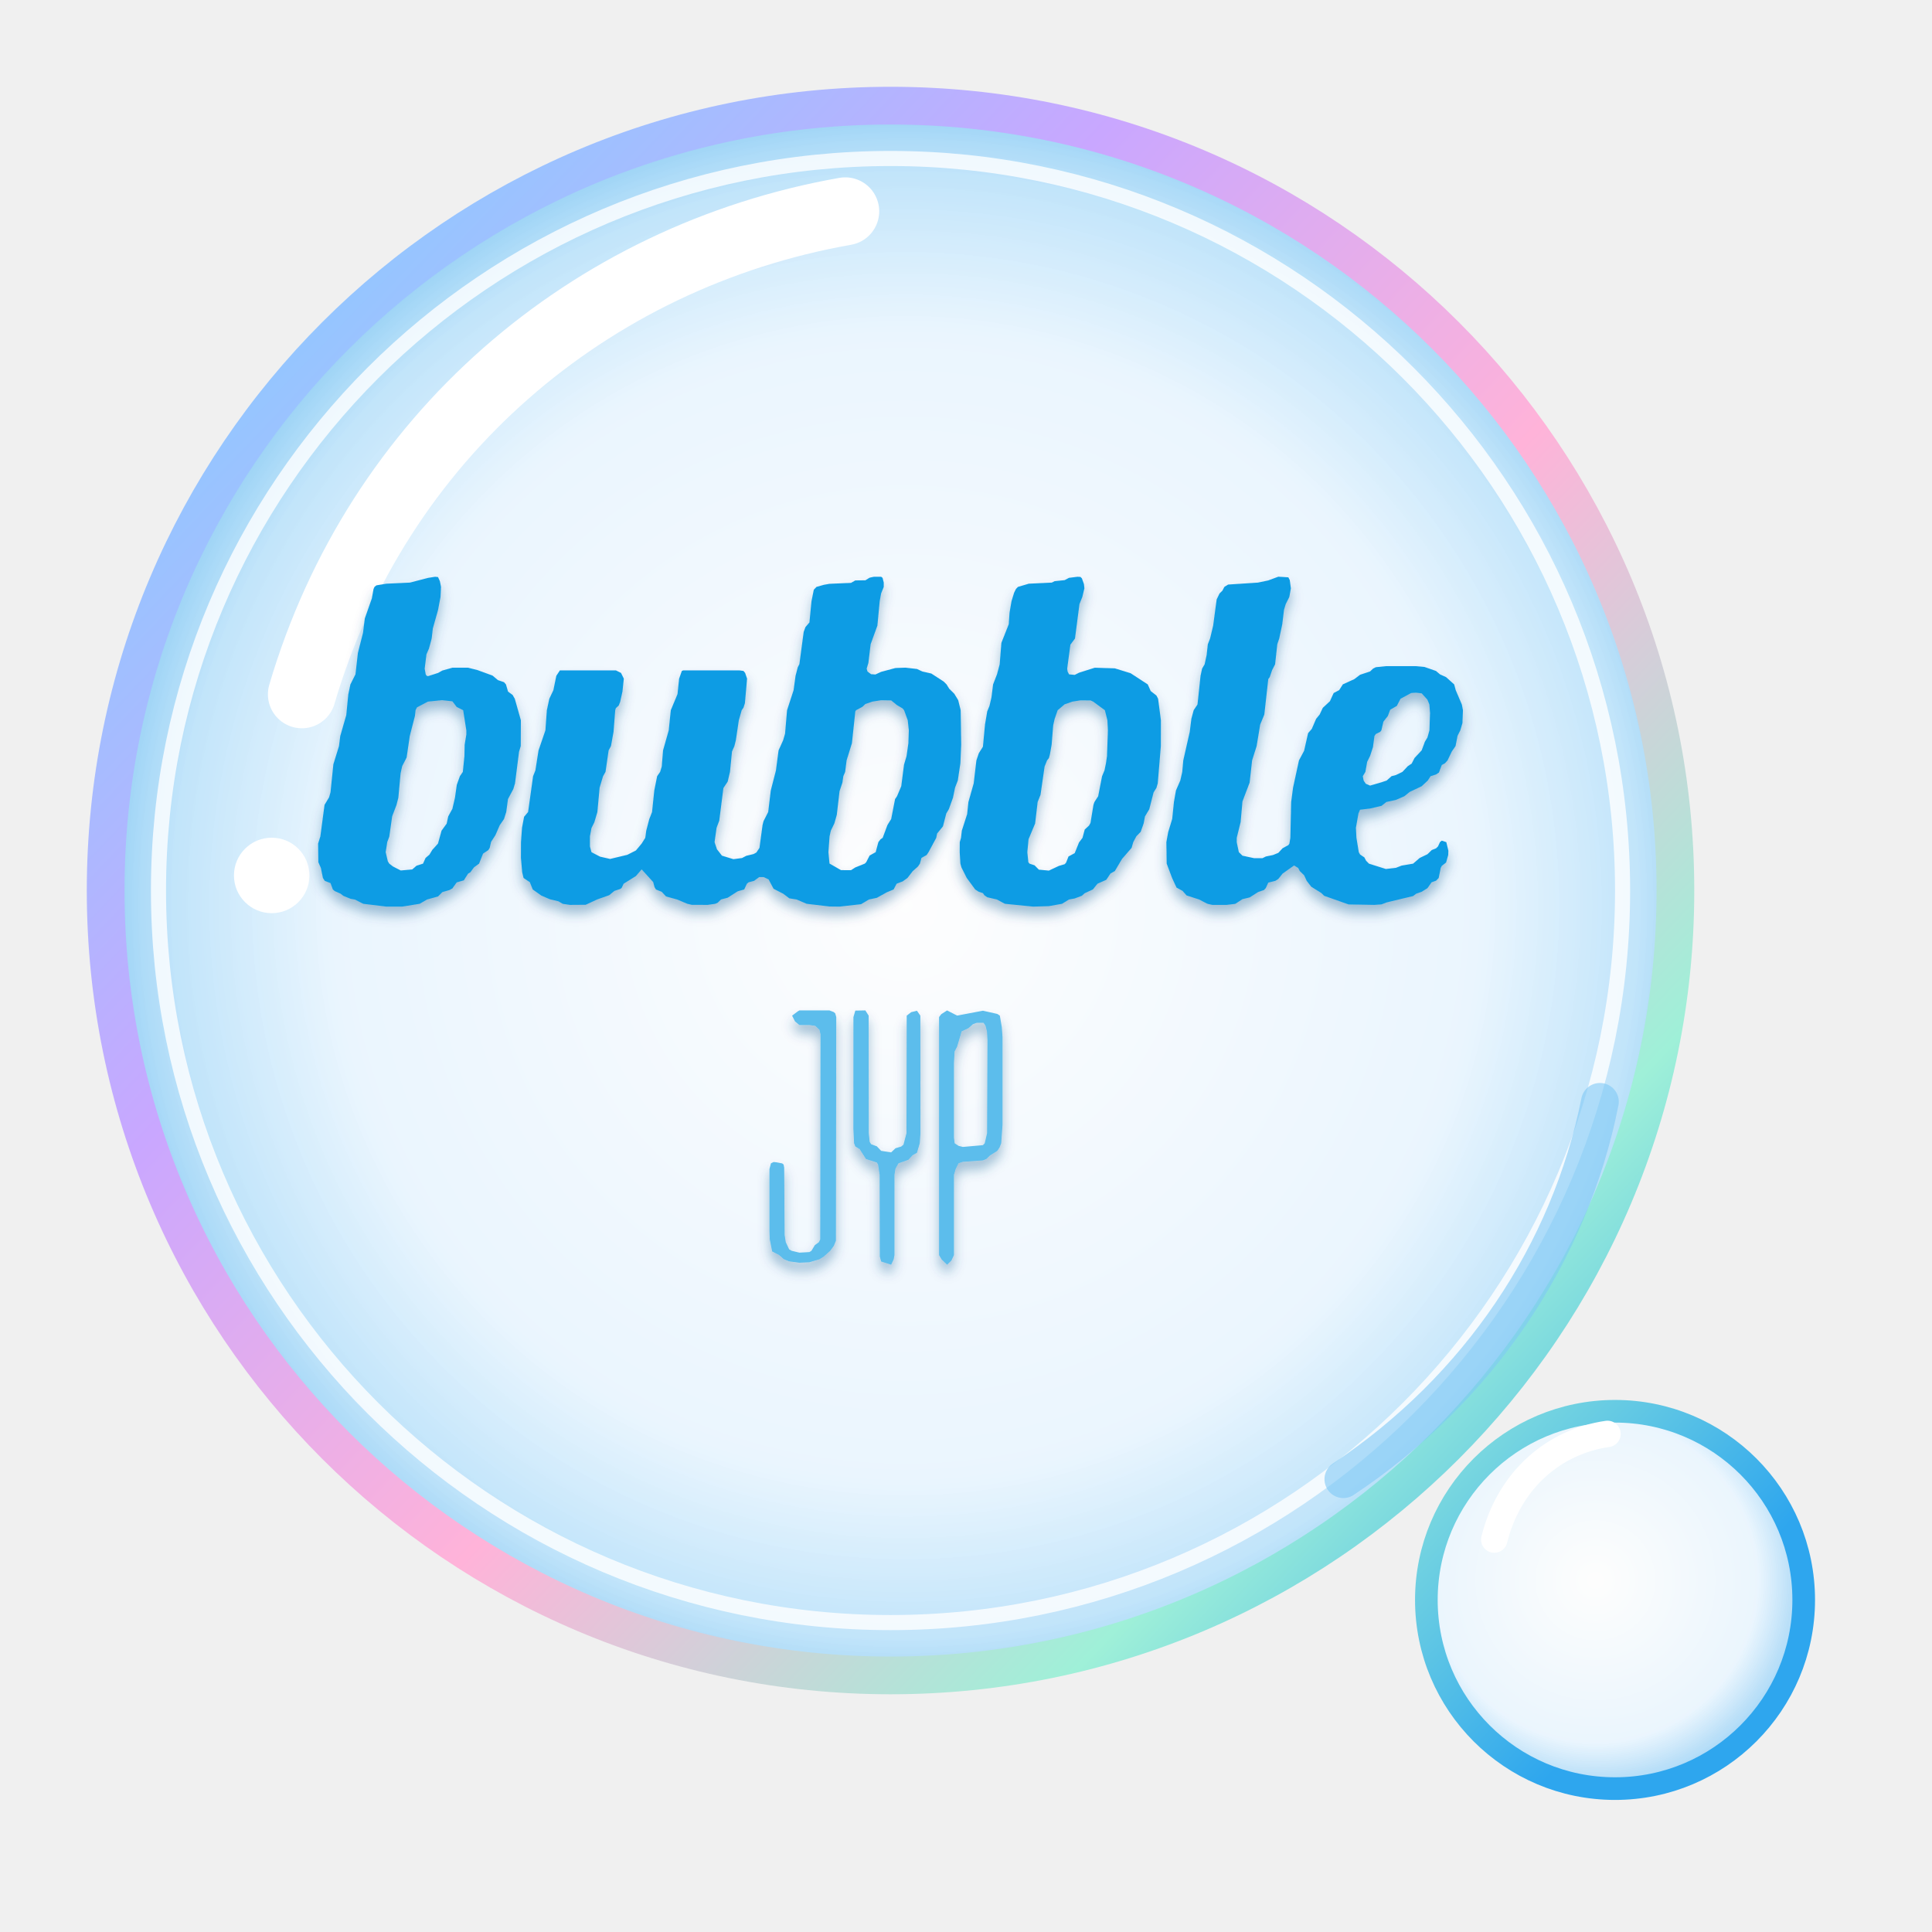
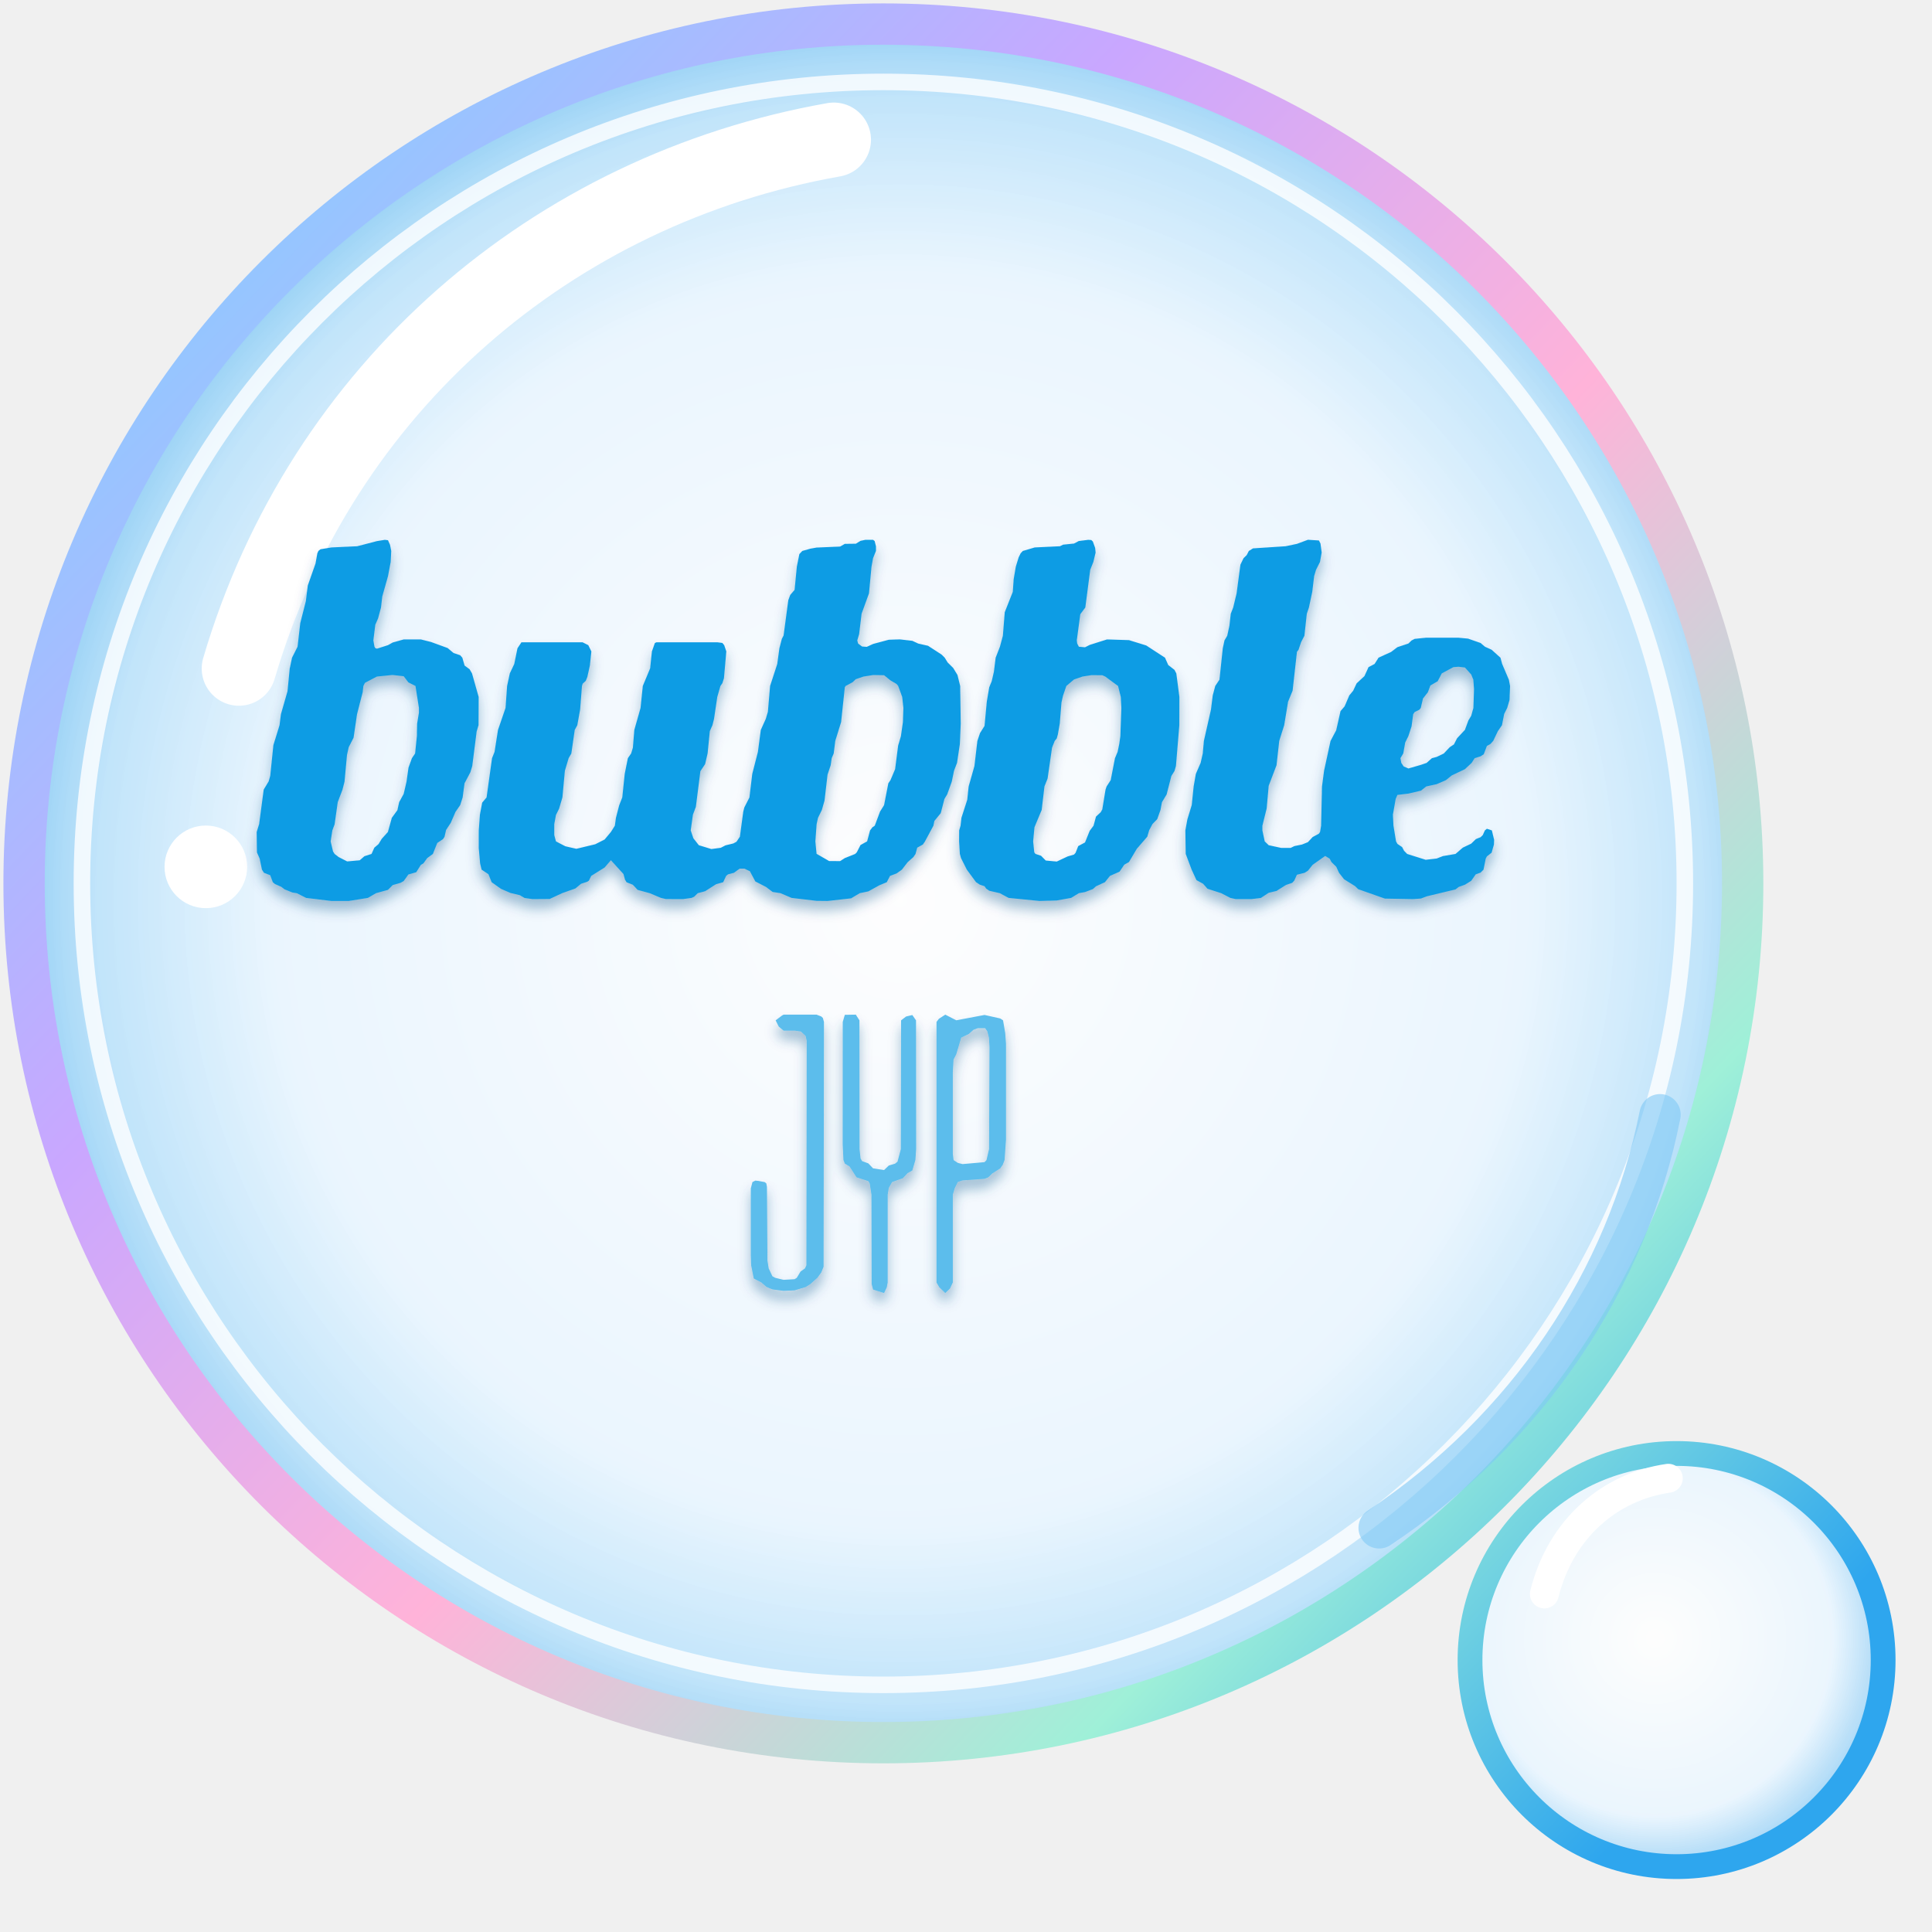
<svg xmlns="http://www.w3.org/2000/svg" width="256" height="256" viewBox="0 0 256 256">
-   <defs>
-     <radialGradient id="film" cx="120" cy="120" r="108" gradientUnits="userSpaceOnUse">
-       <stop offset="0" stop-color="#FFFFFF" stop-opacity="0.92" />
-       <stop offset="0.7" stop-color="#EAF6FF" stop-opacity="0.92" />
-       <stop offset="0.9" stop-color="#BFE4FB" stop-opacity="0.95" />
-       <stop offset="1" stop-color="#8CCBF3" stop-opacity="1" />
+   <g transform="translate(128 128) scale(1.09483) translate(-128 -128)">
+     <defs>
+       <radialGradient id="film" cx="120" cy="120" r="108" gradientUnits="userSpaceOnUse">
+         <stop offset="0" stop-color="#FFFFFF" stop-opacity="0.92" />
+         <stop offset="0.7" stop-color="#EAF6FF" stop-opacity="0.92" />
+         <stop offset="0.9" stop-color="#BFE4FB" stop-opacity="0.95" />
+         <stop offset="1" stop-color="#8CCBF3" stop-opacity="1" />
+       </radialGradient>
+       <linearGradient id="irid" x1="20" y1="30" x2="220" y2="220" gradientUnits="userSpaceOnUse">
+         <stop offset="0" stop-color="#7FD3FF" />
+         <stop offset="0.3" stop-color="#C9A7FF" />
+         <stop offset="0.55" stop-color="#FFB3D9" />
+         <stop offset="0.8" stop-color="#9FF0D8" />
+         <stop offset="1" stop-color="#2EA6EE" />
+       </linearGradient>
+       <linearGradient id="txt" x1="0" y1="90" x2="0" y2="140" gradientUnits="userSpaceOnUse">
+         <stop offset="0" stop-color="#34B2F5" />
+         <stop offset="1" stop-color="#0B84D6" />
+       </linearGradient>
+       <filter id="ts" x="-20%" y="-40%" width="140%" height="180%">
+         <feDropShadow dx="0" dy="1.5" stdDeviation="1" flood-color="#0A4E86" flood-opacity="0.35" />
+       </filter>
+       <linearGradient id="logoCol" x1="0" y1="88" x2="0" y2="208" gradientUnits="userSpaceOnUse">
+         <stop offset="0" stop-color="#0A9CE4" />
+         <stop offset="0.55" stop-color="#0A9CE4" />
+         <stop offset="0.55" stop-color="#5BBDEC" />
+         <stop offset="1" stop-color="#5BBDEC" />
+       </linearGradient>
+     </defs>
+     <radialGradient id="film2" cx="0.45" cy="0.45" r="0.55">
+       <stop offset="0" stop-color="#FFFFFF" stop-opacity="0.9" />
+       <stop offset="0.75" stop-color="#EAF6FF" stop-opacity="0.9" />
+       <stop offset="1" stop-color="#9ED3F5" />
    </radialGradient>
-     <linearGradient id="irid" x1="20" y1="30" x2="220" y2="220" gradientUnits="userSpaceOnUse">
-       <stop offset="0" stop-color="#7FD3FF" />
-       <stop offset="0.3" stop-color="#C9A7FF" />
-       <stop offset="0.55" stop-color="#FFB3D9" />
-       <stop offset="0.8" stop-color="#9FF0D8" />
-       <stop offset="1" stop-color="#2EA6EE" />
-     </linearGradient>
-     <linearGradient id="txt" x1="0" y1="90" x2="0" y2="140" gradientUnits="userSpaceOnUse">
-       <stop offset="0" stop-color="#34B2F5" />
-       <stop offset="1" stop-color="#0B84D6" />
-     </linearGradient>
-     <filter id="ts" x="-20%" y="-40%" width="140%" height="180%">
-       <feDropShadow dx="0" dy="1.5" stdDeviation="1" flood-color="#0A4E86" flood-opacity="0.35" />
-     </filter>
-     <linearGradient id="logoCol" x1="0" y1="88" x2="0" y2="208" gradientUnits="userSpaceOnUse">
-       <stop offset="0" stop-color="#0A9CE4" />
-       <stop offset="0.55" stop-color="#0A9CE4" />
-       <stop offset="0.55" stop-color="#5BBDEC" />
-       <stop offset="1" stop-color="#5BBDEC" />
-     </linearGradient>
-   </defs>
-   <radialGradient id="film2" cx="0.45" cy="0.45" r="0.55">
-     <stop offset="0" stop-color="#FFFFFF" stop-opacity="0.9" />
-     <stop offset="0.75" stop-color="#EAF6FF" stop-opacity="0.9" />
-     <stop offset="1" stop-color="#9ED3F5" />
-   </radialGradient>
-   <circle cx="214" cy="212" r="26" fill="url(#film2)" />
-   <circle cx="214" cy="212" r="25" fill="none" stroke="url(#irid)" stroke-width="3" />
-   <path d="M198 204 C200 196 206 191 213 190" fill="none" stroke="#FFFFFF" stroke-width="3.5" stroke-linecap="round" />
-   <circle cx="118" cy="118" r="106" fill="url(#film)" />
-   <circle cx="118" cy="118" r="104" fill="none" stroke="url(#irid)" stroke-width="5" />
-   <circle cx="118" cy="118" r="97" fill="none" stroke="#FFFFFF" stroke-opacity="0.8" stroke-width="2" />
-   <path d="M40 92 C50 58 78 34 112 28" fill="none" stroke="#FFFFFF" stroke-width="9" stroke-linecap="round" />
-   <circle cx="36" cy="116" r="5" fill="#FFFFFF" />
-   <path d="M178 196 C196 184 208 166 212 146" fill="none" stroke="#7FC8F5" stroke-opacity="0.6" stroke-width="5" stroke-linecap="round" />
-   <g filter="url(#ts)" transform="translate(118 122) scale(0.76) translate(-129.14 -148.2)">
-     <path fill="url(#logoCol)" fill-rule="evenodd" d="M49.75 88.23L48.50 88.43L45.35 89.25L41.25 89.44L39.50 89.73L39.17 90.00L39.00 90.38L38.71 92.00L37.48 95.50L37.17 98.00L36.28 101.50L35.85 105.25L34.97 107.00L34.60 108.75L34.25 112.34L33.20 116.00L32.98 117.75L32.00 120.92L31.50 125.81L31.25 126.69L30.46 128.00L29.73 133.50L29.34 134.75L29.38 138.00L29.82 139.00L30.18 140.75L30.50 141.25L31.50 141.64L31.91 142.75L32.25 143.04L33.25 143.48L33.75 143.87L35.00 144.38L35.75 144.51L37.21 145.25L41.25 145.74L44.00 145.74L47.05 145.25L48.34 144.50L50.25 143.97L51.00 143.21L52.25 142.85L52.75 142.57L53.50 141.52L54.75 141.16L55.48 140.00L55.89 139.75L56.50 138.91L57.40 138.25L58.10 136.50L59.00 135.90L59.25 135.53L59.50 134.44L60.25 133.29L61.00 131.56L61.75 130.47L62.14 129.25L62.44 127.00L63.37 125.25L63.67 124.25L64.37 118.75L64.67 117.75L64.69 113.25L63.63 109.50L63.25 108.84L62.45 108.25L62.09 107.00L61.75 106.61L60.69 106.25L59.75 105.46L57.12 104.50L55.50 104.09L52.75 104.09L51.00 104.58L50.25 105.00L48.50 105.56L48.25 105.49L48.10 105.25L47.92 104.25L48.23 101.75L48.67 100.75L49.14 99.00L49.34 97.25L50.25 94.03L50.68 91.75L50.77 90.00L50.57 89.00L50.25 88.29ZM126.25 88.23L125.50 88.39L124.75 88.85L123.00 88.87L122.25 89.30L118.50 89.46L117.50 89.64L116.23 90.00L115.76 90.50L115.36 92.50L115.00 96.20L114.31 97.00L114.00 97.84L113.25 103.46L112.97 104.00L112.58 105.50L112.24 108.00L111.10 111.50L110.75 115.60L110.41 116.75L109.62 118.50L109.16 122.00L108.26 125.50L107.81 129.25L107.00 130.84L106.83 131.50L106.29 135.50L105.75 136.31L105.25 136.58L104.00 136.88L103.25 137.27L101.75 137.47L99.75 136.86L98.88 135.75L98.46 134.50L98.81 132.00L99.28 130.75L100.00 125.07L100.75 123.95L101.15 122.25L101.50 118.70L101.92 117.75L102.17 116.75L102.69 113.25L103.19 111.50L103.50 111.06L103.75 110.28L104.13 106.00L103.79 105.00L103.50 104.65L102.75 104.55L93.00 104.55L92.75 104.66L92.28 106.00L92.00 108.69L90.83 111.50L90.47 115.00L89.48 118.50L89.25 121.33L88.97 122.25L88.45 123.00L87.95 125.50L87.56 129.25L87.07 130.50L86.55 132.50L86.38 133.75L85.75 134.75L84.75 135.95L83.25 136.71L80.25 137.43L78.50 137.03L77.00 136.25L76.73 135.25L76.73 133.50L77.00 132.04L77.50 131.04L78.03 129.25L78.42 125.00L79.02 123.00L79.45 122.25L79.99 118.50L80.40 117.75L80.85 115.25L81.14 111.50L81.25 111.14L81.75 110.68L82.00 110.05L82.40 108.25L82.64 106.00L82.15 105.00L81.25 104.55L71.50 104.55L70.87 105.50L70.36 108.00L69.65 109.50L69.22 111.50L68.97 115.00L67.77 118.50L67.22 122.00L66.82 123.00L65.95 129.25L65.25 130.08L64.89 132.00L64.71 134.50L64.70 137.25L64.92 139.75L65.16 140.75L66.25 141.48L66.76 142.75L68.25 143.81L69.75 144.46L71.25 144.82L72.00 145.26L73.25 145.44L76.00 145.42L78.00 144.49L80.09 143.75L81.00 143.00L82.00 142.67L82.25 142.50L82.61 141.75L84.75 140.41L85.75 139.25L87.75 141.45L88.00 142.36L88.25 142.76L89.25 143.16L90.00 143.97L91.93 144.50L93.72 145.25L94.50 145.43L97.25 145.44L98.59 145.25L99.00 145.07L99.58 144.50L100.75 144.19L102.50 143.07L103.63 142.75L104.10 141.75L104.40 141.50L105.35 141.25L106.25 140.59L107.00 140.59L107.88 141.00L108.75 142.63L110.44 143.50L111.50 144.30L112.76 144.50L114.52 145.25L118.50 145.72L120.25 145.74L124.00 145.32L125.38 144.50L126.75 144.21L128.50 143.24L129.68 142.75L130.20 141.75L131.25 141.35L132.09 140.75L133.00 139.57L133.92 138.75L134.26 138.25L134.53 137.25L135.43 136.75L135.75 136.28L137.11 133.75L137.26 133.00L138.28 131.75L138.86 129.50L139.31 128.75L140.03 126.75L140.39 125.00L140.87 123.75L141.32 120.75L141.46 117.50L141.37 111.50L140.94 109.75L140.25 108.62L139.37 107.75L138.91 107.00L138.41 106.50L136.25 105.10L134.70 104.75L133.75 104.31L131.75 104.08L130.00 104.14L127.50 104.81L126.50 105.27L125.75 105.22L125.12 104.75L124.98 104.25L125.28 103.25L125.67 100.00L126.85 96.75L127.25 92.50L127.50 91.14L127.96 90.00L127.96 89.25L127.75 88.42L127.50 88.23ZM161.75 88.23L160.25 88.42L159.50 88.82L157.75 89.00L157.26 89.25L153.25 89.44L151.35 90.00L151.00 90.37L150.69 91.00L150.23 92.50L149.89 94.50L149.75 96.51L148.47 99.75L148.17 103.50L147.70 105.25L147.02 107.00L146.74 109.25L146.39 110.75L146.00 111.70L145.61 114.00L145.25 117.86L144.53 119.00L144.11 120.25L143.64 124.25L142.72 127.50L142.50 129.61L141.57 132.50L141.43 133.75L141.21 134.50L141.20 136.25L141.32 138.25L141.50 138.90L142.43 140.75L143.90 142.75L144.50 143.14L145.25 143.39L145.50 143.76L146.00 144.11L147.68 144.50L149.08 145.25L154.00 145.74L156.75 145.66L159.04 145.25L160.27 144.50L161.25 144.32L162.50 143.85L163.00 143.40L164.42 142.75L165.22 141.75L166.75 141.07L167.50 139.96L168.25 139.54L169.50 137.43L171.17 135.50L171.46 134.50L172.00 133.48L172.75 132.71L173.27 131.25L173.50 130.02L174.25 128.77L175.00 125.84L175.50 125.04L175.73 124.25L176.27 117.75L176.28 113.25L175.79 109.50L175.50 108.94L174.50 108.16L173.99 107.00L171.00 105.05L168.25 104.20L164.75 104.09L162.00 104.96L161.25 105.34L160.27 105.25L160.01 104.75L159.94 104.25L160.50 100.07L161.30 99.00L162.08 93.00L162.58 91.75L162.94 90.25L162.86 89.50L162.50 88.50L162.25 88.26ZM196.75 88.22L195.00 88.87L193.20 89.25L188.00 89.59L187.34 90.00L187.00 90.66L186.50 91.15L186.00 92.18L185.39 96.75L184.85 99.00L184.46 100.00L184.25 101.89L183.90 103.50L183.46 104.25L183.19 105.50L182.66 110.50L181.99 111.50L181.59 113.00L181.31 115.25L180.18 120.25L180.00 122.26L179.66 123.75L178.90 125.50L178.55 127.50L178.25 130.45L177.55 132.75L177.23 134.50L177.29 138.25L178.23 140.75L179.00 142.42L180.06 143.00L180.75 143.79L182.94 144.50L184.39 145.25L185.25 145.44L187.75 145.44L189.25 145.26L190.50 144.44L191.75 144.14L193.25 143.19L194.25 142.85L194.57 142.50L195.00 141.56L196.23 141.25L196.75 140.92L197.50 139.98L199.50 138.57L200.21 139.00L200.50 139.55L201.25 140.28L201.70 141.25L202.50 142.28L204.25 143.37L204.75 143.86L209.00 145.36L213.50 145.44L214.75 145.35L215.67 145.00L220.25 143.90L220.77 143.50L221.75 143.15L222.75 142.53L223.47 141.50L224.25 141.22L224.71 140.75L225.06 139.00L225.25 138.64L226.00 138.05L226.37 136.75L226.40 136.00L226.04 134.50L225.25 134.24L224.93 134.50L224.59 135.25L224.25 135.58L223.50 135.88L222.75 136.61L221.41 137.25L220.25 138.25L218.25 138.59L217.25 138.98L215.50 139.18L212.55 138.25L212.06 137.75L211.75 137.16L211.00 136.65L210.78 136.25L210.37 133.75L210.28 132.00L210.72 129.50L211.00 128.85L212.75 128.64L214.75 128.17L215.59 127.50L217.25 127.14L218.72 126.50L219.65 125.75L221.75 124.75L222.82 123.75L223.30 123.00L224.25 122.70L224.75 122.37L225.25 121.05L225.80 120.75L226.25 120.26L227.00 118.69L227.65 117.75L228.00 115.96L228.48 115.00L228.85 113.75L228.94 111.50L228.75 110.51L227.68 108.00L227.41 107.00L226.00 105.73L224.94 105.25L224.25 104.66L222.25 103.96L220.75 103.82L215.50 103.82L213.75 104.00L213.26 104.25L212.75 104.74L211.00 105.32L210.00 106.08L208.00 106.99L207.36 108.00L206.40 108.50L205.75 109.93L204.50 111.09L203.96 112.25L203.34 113.00L202.59 114.75L201.94 115.50L201.25 118.56L200.35 120.25L199.32 125.00L198.99 127.50L198.85 133.75L198.68 134.75L198.50 135.02L197.50 135.56L196.75 136.37L195.81 136.75L194.59 137.00L194.00 137.29L192.50 137.29L190.50 136.86L189.87 136.25L189.50 134.52L189.50 133.75L190.18 131.00L190.50 127.40L191.75 124.12L192.18 120.25L192.97 117.75L193.59 114.00L194.31 112.25L195.00 106.06L195.25 105.74L195.67 104.50L196.19 103.50L196.57 100.00L196.91 99.00L197.44 96.50L197.74 94.00L198.04 93.00L198.67 91.75L198.94 90.25L198.75 88.82L198.50 88.33ZM219.92 108.50L220.75 108.44L221.75 108.56L222.75 109.67L223.09 110.50L223.20 112.00L223.10 115.00L222.75 116.25L222.30 117.00L221.75 118.49L220.50 119.83L220.00 120.81L219.33 121.25L218.39 122.25L217.25 122.80L216.49 123.00L215.65 123.75L214.75 124.06L212.75 124.64L212.00 124.32L211.62 123.75L211.48 123.00L211.93 122.25L212.24 120.50L212.75 119.47L213.25 117.94L213.51 116.00L213.75 115.65L214.50 115.28L214.72 115.00L215.07 113.50L215.85 112.50L216.25 111.42L217.41 110.75L218.06 109.50ZM50.97 109.75L52.75 109.95L53.50 110.93L54.63 111.50L55.18 115.00L55.18 115.75L54.89 117.50L54.85 119.50L54.57 122.25L54.06 123.00L53.52 124.50L53.20 126.75L52.75 128.69L52.03 130.00L51.75 131.28L50.86 132.50L50.24 134.75L49.25 135.85L48.75 136.68L48.08 137.25L47.63 138.25L46.50 138.61L45.75 139.26L43.75 139.44L42.40 138.75L41.75 138.25L41.50 137.86L41.12 136.25L41.39 134.50L41.75 133.54L42.25 130.00L43.00 128.03L43.33 126.75L43.72 122.50L44.00 121.24L44.77 119.75L45.32 116.00L46.22 112.50L46.33 111.50L46.58 111.00L48.49 110.00ZM125.98 110.00L127.50 109.76L129.25 109.79L130.25 110.60L131.25 111.19L131.50 111.50L132.14 113.25L132.33 115.00L132.25 117.27L131.93 119.50L131.49 121.00L131.01 124.75L130.27 126.50L129.93 127.00L129.25 130.48L128.61 131.50L127.77 133.75L127.40 134.00L127.02 134.50L126.55 136.25L125.50 136.83L124.90 138.00L124.65 138.25L123.00 138.91L122.25 139.39L120.50 139.38L118.50 138.23L118.31 136.25L118.51 133.50L118.73 132.50L119.34 131.25L119.77 129.75L120.25 125.62L120.75 124.12L120.91 123.00L121.23 122.25L121.48 120.25L122.41 117.25L123.00 111.70L123.13 111.50L124.25 110.90L124.75 110.42ZM160.86 110.00L162.25 109.78L164.00 109.79L164.47 110.00L166.51 111.50L166.95 113.25L167.04 115.00L166.88 119.50L166.70 120.75L166.44 122.00L166.02 123.00L165.34 126.50L164.69 127.50L164.52 128.00L164.00 131.16L163.75 131.61L163.00 132.30L162.61 133.75L162.00 134.56L161.25 136.42L160.17 137.00L159.75 138.07L159.50 138.35L158.50 138.64L156.75 139.46L155.00 139.30L154.25 138.54L153.37 138.25L153.17 138.00L152.99 136.25L153.20 134.00L154.35 131.25L154.79 127.50L155.29 126.25L156.00 121.32L156.43 120.25L156.75 119.85L156.92 119.25L157.23 117.50L157.50 114.14L157.75 113.03L158.28 111.50L159.50 110.47ZM113.00 163.98L111.98 164.75L112.48 165.75L113.25 166.39L115.00 166.39L116.00 166.53L116.75 167.22L116.93 168.00L116.88 203.75L116.65 204.25L115.95 204.75L115.35 205.75L115.00 205.97L113.25 206.07L111.91 205.75L111.47 205.50L110.88 204.25L110.68 203.00L110.60 191.25L110.50 190.72L110.25 190.51L109.25 190.32L108.75 190.27L108.29 190.50L108.03 191.50L108.03 202.25L108.08 203.75L108.50 205.86L109.72 206.50L110.50 207.19L111.00 207.41L111.50 207.60L113.25 207.83L115.00 207.75L116.75 207.23L117.50 206.76L118.63 205.75L119.25 204.90L119.62 204.00L119.68 165.00L119.50 164.36L119.25 164.13L118.50 163.84L113.25 163.84ZM123.00 163.87L122.67 165.00L122.66 184.50L122.78 187.00L123.00 187.56L123.75 188.02L124.86 189.75L126.75 190.36L126.97 190.75L127.24 192.50L127.27 206.75L127.50 207.62L129.25 208.18L129.69 207.25L129.83 206.50L129.83 192.50L130.00 191.44L130.53 190.50L132.25 189.89L133.00 189.08L133.75 188.66L134.24 187.00L134.36 185.25L134.34 164.75L133.75 163.90L132.75 164.14L131.96 164.75L131.92 185.25L131.39 187.25L131.00 187.57L130.00 187.87L129.25 188.59L127.50 188.32L126.75 187.53L125.75 187.16L125.51 186.75L125.35 185.25L125.33 164.75L124.75 163.84ZM139.00 163.84L137.98 164.50L137.60 165.00L137.60 206.50L138.04 207.25L139.00 208.18L139.75 207.46L140.20 206.50L140.20 192.50L140.50 191.50L141.00 190.49L141.75 190.24L145.25 189.99L145.84 189.75L146.50 189.12L147.75 188.33L148.15 187.75L148.44 187.00L148.67 183.75L148.67 168.50L148.54 166.75L148.20 164.75L147.75 164.45L145.25 163.89L140.75 164.74ZM144.17 166.00L145.35 166.00L145.69 166.50L145.95 167.50L146.04 169.00L145.97 185.25L145.56 187.00L145.25 187.33L141.75 187.64L141.00 187.45L140.32 187.00L140.20 186.00L140.20 173.00L140.31 171.00L140.75 170.16L141.54 167.50L142.75 166.92L143.50 166.25Z" />
+     <circle cx="214" cy="212" r="26" fill="url(#film2)" />
+     <circle cx="214" cy="212" r="25" fill="none" stroke="url(#irid)" stroke-width="3" />
+     <path d="M198 204 C200 196 206 191 213 190" fill="none" stroke="#FFFFFF" stroke-width="3.5" stroke-linecap="round" />
+     <circle cx="118" cy="118" r="106" fill="url(#film)" />
+     <circle cx="118" cy="118" r="104" fill="none" stroke="url(#irid)" stroke-width="5" />
+     <circle cx="118" cy="118" r="97" fill="none" stroke="#FFFFFF" stroke-opacity="0.8" stroke-width="2" />
+     <path d="M40 92 C50 58 78 34 112 28" fill="none" stroke="#FFFFFF" stroke-width="9" stroke-linecap="round" />
+     <circle cx="36" cy="116" r="5" fill="#FFFFFF" />
+     <path d="M178 196 C196 184 208 166 212 146" fill="none" stroke="#7FC8F5" stroke-opacity="0.6" stroke-width="5" stroke-linecap="round" />
+     <g filter="url(#ts)" transform="translate(118 122) scale(0.76) translate(-129.14 -148.2)">
+       <path fill="url(#logoCol)" fill-rule="evenodd" d="M49.75 88.23L48.50 88.43L45.35 89.25L41.25 89.44L39.50 89.73L39.17 90.00L39.00 90.38L38.71 92.00L37.48 95.50L37.17 98.00L36.28 101.50L35.85 105.25L34.97 107.00L34.60 108.75L34.25 112.34L33.20 116.00L32.98 117.75L32.00 120.92L31.50 125.81L31.25 126.69L30.46 128.00L29.73 133.50L29.34 134.75L29.38 138.00L29.82 139.00L30.18 140.75L30.50 141.25L31.50 141.64L31.91 142.75L32.25 143.04L33.25 143.48L33.75 143.87L35.00 144.38L35.75 144.51L37.21 145.25L41.25 145.74L44.00 145.74L47.05 145.25L48.34 144.50L50.25 143.97L51.00 143.21L52.25 142.85L52.75 142.57L53.50 141.52L54.75 141.16L55.48 140.00L55.89 139.75L56.50 138.91L57.40 138.25L58.10 136.50L59.00 135.90L59.25 135.53L59.50 134.44L60.25 133.29L61.00 131.56L61.75 130.47L62.14 129.25L62.44 127.00L63.37 125.25L63.67 124.25L64.37 118.75L64.67 117.75L64.69 113.25L63.63 109.50L63.25 108.84L62.45 108.25L62.09 107.00L61.75 106.61L60.69 106.25L59.75 105.46L57.12 104.50L55.50 104.09L52.75 104.09L51.00 104.58L50.25 105.00L48.50 105.56L48.25 105.49L48.10 105.25L47.92 104.25L48.23 101.75L48.67 100.75L49.14 99.00L49.34 97.25L50.25 94.03L50.68 91.75L50.77 90.00L50.57 89.00L50.25 88.29ZM126.25 88.23L125.50 88.39L124.75 88.85L123.00 88.87L122.25 89.30L118.50 89.46L117.50 89.64L116.23 90.00L115.76 90.50L115.36 92.50L115.00 96.20L114.31 97.00L114.00 97.84L113.25 103.46L112.97 104.00L112.58 105.50L112.24 108.00L111.10 111.50L110.75 115.60L110.41 116.75L109.62 118.50L109.16 122.00L108.26 125.50L107.81 129.25L107.00 130.84L106.83 131.50L106.29 135.50L105.75 136.31L105.25 136.58L104.00 136.88L103.25 137.27L101.75 137.47L99.75 136.86L98.88 135.75L98.46 134.50L98.81 132.00L99.28 130.75L100.00 125.07L100.75 123.95L101.15 122.25L101.50 118.70L101.92 117.75L102.17 116.75L102.69 113.25L103.19 111.50L103.50 111.06L103.75 110.28L104.13 106.00L103.79 105.00L103.50 104.65L102.75 104.55L93.00 104.55L92.75 104.66L92.28 106.00L92.00 108.69L90.83 111.50L90.47 115.00L89.48 118.50L89.25 121.33L88.97 122.25L88.45 123.00L87.95 125.50L87.56 129.25L87.07 130.50L86.55 132.50L86.38 133.75L85.75 134.75L84.75 135.95L83.25 136.71L80.25 137.43L78.50 137.03L77.00 136.25L76.73 135.25L76.73 133.50L77.00 132.04L77.50 131.04L78.03 129.25L78.42 125.00L79.02 123.00L79.45 122.25L79.99 118.50L80.40 117.75L80.85 115.25L81.14 111.50L81.25 111.14L81.75 110.68L82.00 110.05L82.40 108.25L82.64 106.00L82.15 105.00L81.25 104.55L71.50 104.55L70.87 105.50L70.36 108.00L69.65 109.50L69.22 111.50L68.97 115.00L67.77 118.50L67.22 122.00L66.82 123.00L65.95 129.25L65.25 130.08L64.89 132.00L64.71 134.50L64.70 137.25L64.92 139.75L65.16 140.75L66.25 141.48L66.76 142.75L68.25 143.81L69.75 144.46L71.25 144.82L72.00 145.26L73.25 145.44L76.00 145.42L78.00 144.49L80.09 143.75L81.00 143.00L82.00 142.67L82.25 142.50L82.61 141.75L84.75 140.41L85.75 139.25L87.75 141.45L88.00 142.36L88.25 142.76L89.25 143.16L90.00 143.97L91.93 144.50L93.72 145.25L94.50 145.43L97.25 145.44L98.59 145.25L99.00 145.07L99.58 144.50L100.75 144.19L102.50 143.07L103.63 142.75L104.10 141.75L104.40 141.50L105.35 141.25L106.25 140.59L107.00 140.59L107.88 141.00L108.75 142.63L110.44 143.50L111.50 144.30L112.76 144.50L114.52 145.25L118.50 145.72L120.25 145.74L124.00 145.32L125.38 144.50L126.75 144.21L128.50 143.24L129.68 142.75L130.20 141.75L131.25 141.35L132.09 140.75L133.00 139.57L133.92 138.75L134.26 138.25L134.53 137.25L135.43 136.75L135.75 136.28L137.11 133.75L137.26 133.00L138.28 131.75L138.86 129.50L139.31 128.75L140.03 126.75L140.39 125.00L140.87 123.75L141.32 120.75L141.46 117.50L141.37 111.50L140.94 109.75L140.25 108.62L139.37 107.75L138.91 107.00L138.41 106.50L136.25 105.10L134.70 104.75L133.75 104.31L131.75 104.08L130.00 104.14L127.50 104.81L126.50 105.27L125.75 105.22L125.12 104.75L124.98 104.25L125.28 103.25L125.67 100.00L126.85 96.75L127.25 92.50L127.50 91.14L127.96 90.00L127.96 89.25L127.75 88.42L127.50 88.23ZM161.75 88.23L160.25 88.42L159.50 88.82L157.75 89.00L157.26 89.25L153.25 89.44L151.35 90.00L151.00 90.37L150.69 91.00L150.23 92.50L149.89 94.50L149.75 96.51L148.47 99.75L148.17 103.50L147.70 105.25L147.02 107.00L146.74 109.25L146.39 110.75L146.00 111.70L145.61 114.00L145.25 117.86L144.53 119.00L144.11 120.25L143.64 124.25L142.72 127.50L142.50 129.61L141.57 132.50L141.43 133.75L141.21 134.50L141.20 136.25L141.32 138.25L141.50 138.90L142.43 140.75L143.90 142.75L144.50 143.14L145.25 143.39L145.50 143.76L146.00 144.11L147.68 144.50L149.08 145.25L154.00 145.74L156.75 145.66L159.04 145.25L160.27 144.50L161.25 144.32L162.50 143.85L163.00 143.40L164.42 142.75L165.22 141.75L166.75 141.07L167.50 139.96L168.25 139.54L169.50 137.43L171.17 135.50L171.46 134.50L172.00 133.48L172.75 132.71L173.27 131.25L173.50 130.02L174.25 128.77L175.00 125.84L175.50 125.04L175.73 124.25L176.27 117.75L176.28 113.25L175.79 109.50L175.50 108.94L174.50 108.16L173.99 107.00L171.00 105.05L168.25 104.20L164.75 104.09L162.00 104.96L161.25 105.34L160.27 105.25L160.01 104.75L159.94 104.25L160.50 100.07L161.30 99.00L162.08 93.00L162.58 91.75L162.94 90.25L162.86 89.50L162.50 88.50L162.25 88.26ZM196.75 88.22L195.00 88.87L193.20 89.25L188.00 89.59L187.34 90.00L187.00 90.66L186.50 91.15L186.00 92.18L185.39 96.75L184.85 99.00L184.46 100.00L184.25 101.89L183.90 103.50L183.46 104.25L183.19 105.50L182.66 110.50L181.99 111.50L181.59 113.00L181.31 115.25L180.18 120.25L180.00 122.26L179.66 123.75L178.90 125.50L178.55 127.50L178.25 130.45L177.55 132.75L177.23 134.50L177.29 138.25L178.23 140.75L179.00 142.42L180.06 143.00L180.75 143.79L182.94 144.50L184.39 145.25L185.25 145.44L187.75 145.44L189.25 145.26L190.50 144.44L191.75 144.14L193.25 143.19L194.25 142.85L194.57 142.50L195.00 141.56L196.23 141.25L196.75 140.92L197.50 139.98L199.50 138.57L200.21 139.00L200.50 139.55L201.25 140.28L201.70 141.25L202.50 142.28L204.25 143.37L204.75 143.86L209.00 145.36L213.50 145.44L214.75 145.35L215.67 145.00L220.25 143.90L220.77 143.50L221.75 143.15L222.75 142.53L223.47 141.50L224.25 141.22L224.71 140.75L225.06 139.00L225.25 138.64L226.00 138.05L226.37 136.75L226.40 136.00L226.04 134.50L225.25 134.24L224.93 134.50L224.59 135.25L224.25 135.58L223.50 135.88L222.75 136.61L221.41 137.25L220.25 138.25L218.25 138.59L217.25 138.98L215.50 139.18L212.55 138.25L212.06 137.75L211.75 137.16L211.00 136.65L210.78 136.25L210.37 133.75L210.28 132.00L210.72 129.50L211.00 128.85L212.75 128.64L214.75 128.17L215.59 127.50L217.25 127.14L218.72 126.50L219.65 125.75L221.75 124.75L222.82 123.75L223.30 123.00L224.25 122.70L224.75 122.37L225.25 121.05L225.80 120.75L226.25 120.26L227.00 118.69L227.65 117.75L228.00 115.96L228.48 115.00L228.85 113.75L228.94 111.50L228.75 110.51L227.68 108.00L227.41 107.00L226.00 105.73L224.94 105.25L224.25 104.66L222.25 103.96L220.75 103.82L215.50 103.82L213.75 104.00L213.26 104.25L212.75 104.74L211.00 105.32L210.00 106.08L208.00 106.99L207.36 108.00L206.40 108.50L205.75 109.93L204.50 111.09L203.96 112.25L203.34 113.00L202.59 114.75L201.94 115.50L201.25 118.56L200.35 120.25L199.32 125.00L198.99 127.50L198.85 133.75L198.68 134.75L198.50 135.02L197.50 135.56L196.75 136.37L195.81 136.75L194.59 137.00L194.00 137.29L192.50 137.29L190.50 136.86L189.87 136.25L189.50 134.52L189.50 133.75L190.18 131.00L190.50 127.40L191.75 124.12L192.18 120.25L192.97 117.75L193.59 114.00L194.31 112.25L195.00 106.06L195.25 105.74L195.67 104.50L196.19 103.50L196.57 100.00L196.91 99.00L197.44 96.50L197.74 94.00L198.04 93.00L198.67 91.75L198.94 90.25L198.75 88.82L198.50 88.33ZM219.92 108.50L220.75 108.44L221.75 108.56L222.75 109.67L223.09 110.50L223.20 112.00L223.10 115.00L222.75 116.25L222.30 117.00L221.75 118.49L220.50 119.83L220.00 120.81L219.33 121.25L218.39 122.25L217.25 122.80L216.49 123.00L215.65 123.75L214.75 124.06L212.75 124.64L212.00 124.32L211.62 123.75L211.48 123.00L211.93 122.25L212.24 120.50L212.75 119.47L213.25 117.94L213.51 116.00L213.75 115.65L214.50 115.28L214.72 115.00L215.07 113.50L215.85 112.50L216.25 111.42L217.41 110.75L218.06 109.50ZM50.97 109.75L52.75 109.95L53.50 110.93L54.63 111.50L55.18 115.00L55.18 115.75L54.89 117.50L54.85 119.50L54.57 122.25L54.06 123.00L53.52 124.50L53.20 126.75L52.75 128.69L52.03 130.00L51.75 131.28L50.86 132.50L50.24 134.75L49.25 135.85L48.75 136.68L48.08 137.25L47.63 138.25L46.50 138.61L45.75 139.26L43.75 139.44L42.40 138.75L41.75 138.25L41.50 137.86L41.12 136.25L41.39 134.50L41.75 133.54L42.25 130.00L43.00 128.03L43.33 126.75L43.72 122.50L44.00 121.24L44.77 119.75L45.32 116.00L46.22 112.50L46.33 111.50L46.58 111.00L48.49 110.00ZM125.98 110.00L127.50 109.76L129.25 109.79L130.25 110.60L131.25 111.19L131.50 111.50L132.14 113.25L132.33 115.00L132.25 117.27L131.93 119.50L131.49 121.00L131.01 124.75L130.27 126.50L129.93 127.00L129.25 130.48L128.61 131.50L127.77 133.75L127.40 134.00L127.02 134.50L126.55 136.25L125.50 136.83L124.90 138.00L124.65 138.25L123.00 138.91L122.25 139.39L120.50 139.38L118.50 138.23L118.31 136.25L118.51 133.50L118.73 132.50L119.34 131.25L119.77 129.75L120.25 125.62L120.75 124.12L120.91 123.00L121.23 122.25L121.48 120.25L122.41 117.25L123.00 111.70L123.13 111.50L124.25 110.90L124.75 110.42ZM160.86 110.00L162.25 109.78L164.00 109.79L164.47 110.00L166.51 111.50L166.95 113.25L167.04 115.00L166.88 119.50L166.70 120.75L166.44 122.00L166.02 123.00L165.34 126.50L164.69 127.50L164.52 128.00L164.00 131.16L163.75 131.61L163.00 132.30L162.61 133.75L162.00 134.56L161.25 136.42L160.17 137.00L159.75 138.07L159.50 138.35L158.50 138.64L156.75 139.46L155.00 139.30L154.25 138.54L153.37 138.25L153.17 138.00L152.99 136.25L153.20 134.00L154.35 131.25L154.79 127.50L155.29 126.25L156.00 121.32L156.43 120.25L156.75 119.85L156.92 119.25L157.23 117.50L157.50 114.14L157.75 113.03L158.28 111.50L159.50 110.47ZM113.00 163.98L111.98 164.75L112.48 165.75L113.25 166.39L115.00 166.39L116.00 166.53L116.75 167.22L116.93 168.00L116.88 203.75L116.65 204.25L115.95 204.75L115.35 205.75L115.00 205.97L113.25 206.07L111.91 205.75L111.47 205.50L110.88 204.25L110.68 203.00L110.60 191.25L110.50 190.72L110.25 190.51L109.25 190.32L108.75 190.27L108.29 190.50L108.03 191.50L108.03 202.25L108.08 203.75L108.50 205.86L109.72 206.50L110.50 207.19L111.00 207.41L111.50 207.60L113.25 207.83L115.00 207.75L116.75 207.23L117.50 206.76L118.63 205.75L119.25 204.90L119.62 204.00L119.68 165.00L119.50 164.36L119.25 164.13L118.50 163.84L113.25 163.84ZM123.00 163.87L122.67 165.00L122.66 184.50L122.78 187.00L123.00 187.56L123.75 188.02L124.86 189.75L126.75 190.36L126.97 190.75L127.24 192.50L127.27 206.75L127.50 207.62L129.25 208.18L129.69 207.25L129.83 206.50L129.83 192.50L130.00 191.44L130.53 190.50L132.25 189.89L133.00 189.08L133.75 188.66L134.24 187.00L134.36 185.25L134.34 164.75L133.75 163.90L132.75 164.14L131.96 164.75L131.92 185.25L131.39 187.25L131.00 187.57L130.00 187.87L129.25 188.59L127.50 188.32L126.75 187.53L125.75 187.16L125.51 186.75L125.35 185.25L125.33 164.75L124.75 163.84ZM139.00 163.84L137.98 164.50L137.60 165.00L137.60 206.50L138.04 207.25L139.00 208.18L139.75 207.46L140.20 206.50L140.20 192.50L140.50 191.50L141.00 190.49L141.75 190.24L145.25 189.99L145.84 189.75L146.50 189.12L147.75 188.33L148.15 187.75L148.44 187.00L148.67 183.75L148.67 168.50L148.54 166.75L148.20 164.75L147.75 164.45L145.25 163.89L140.75 164.74ZM144.17 166.00L145.35 166.00L145.69 166.50L145.95 167.50L146.04 169.00L145.97 185.25L145.56 187.00L145.25 187.33L141.75 187.64L141.00 187.45L140.32 187.00L140.20 186.00L140.20 173.00L140.31 171.00L140.75 170.16L141.54 167.50L142.75 166.92L143.50 166.25Z" />
+     </g>
  </g>
</svg>
